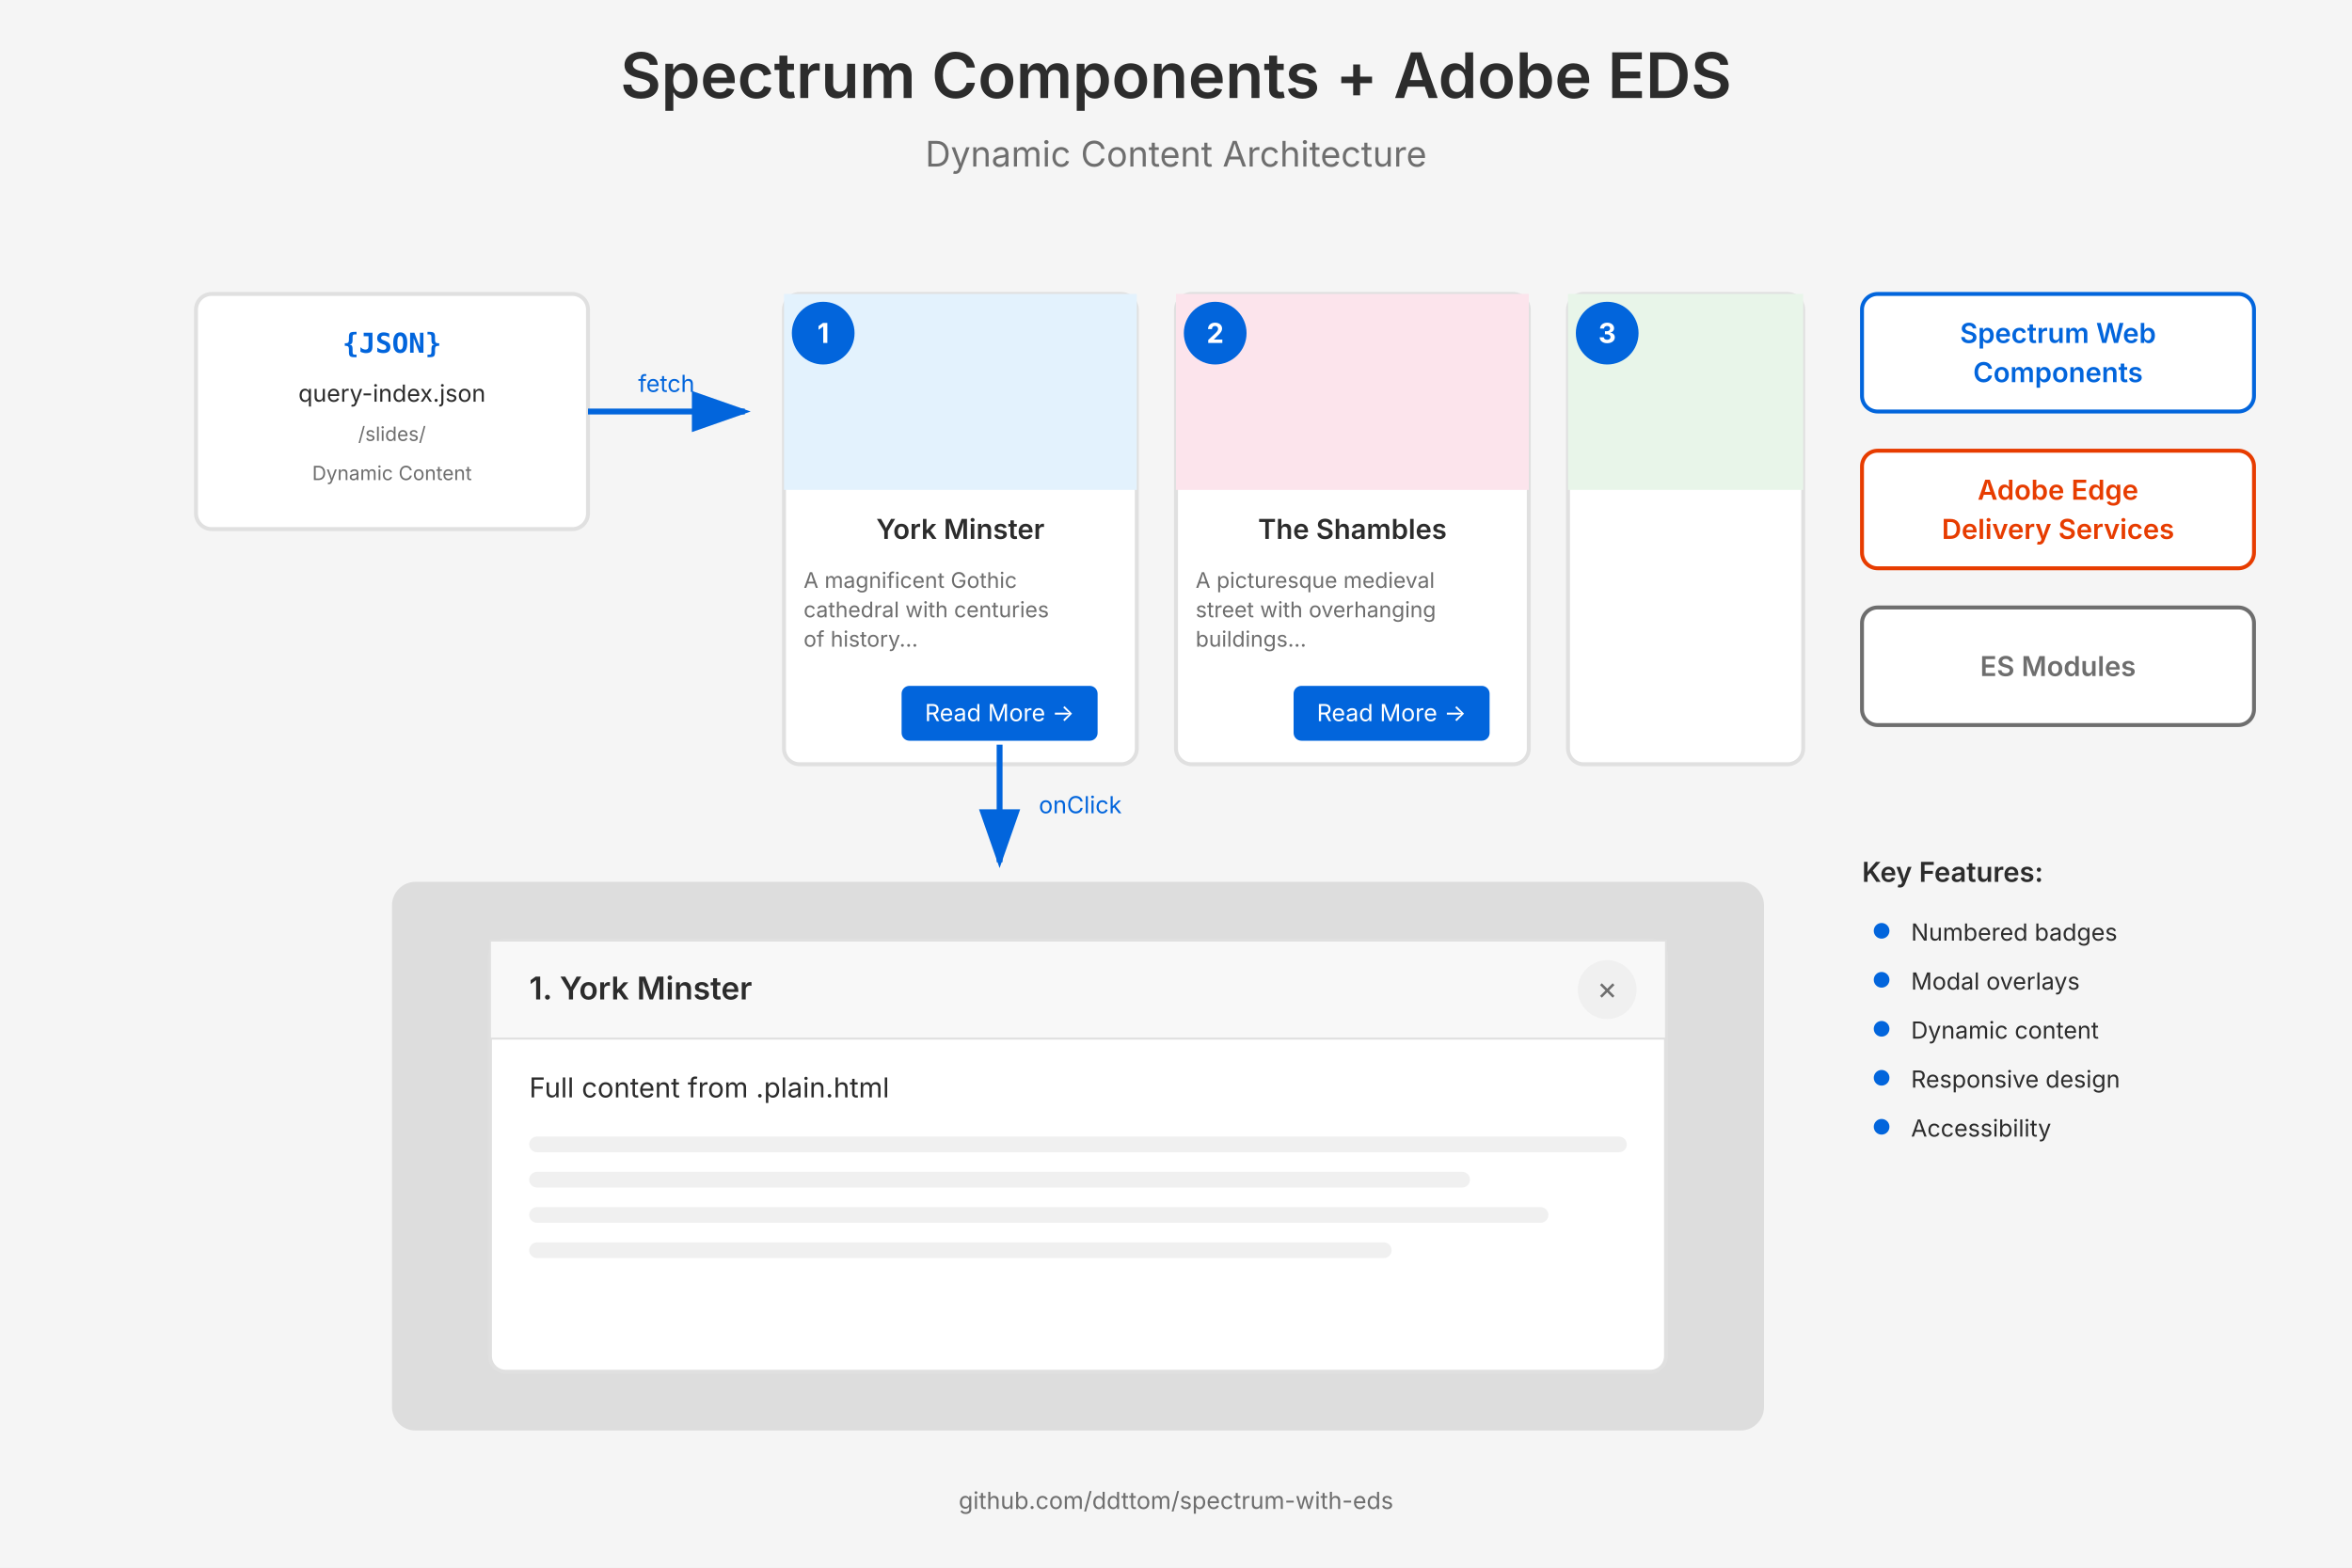
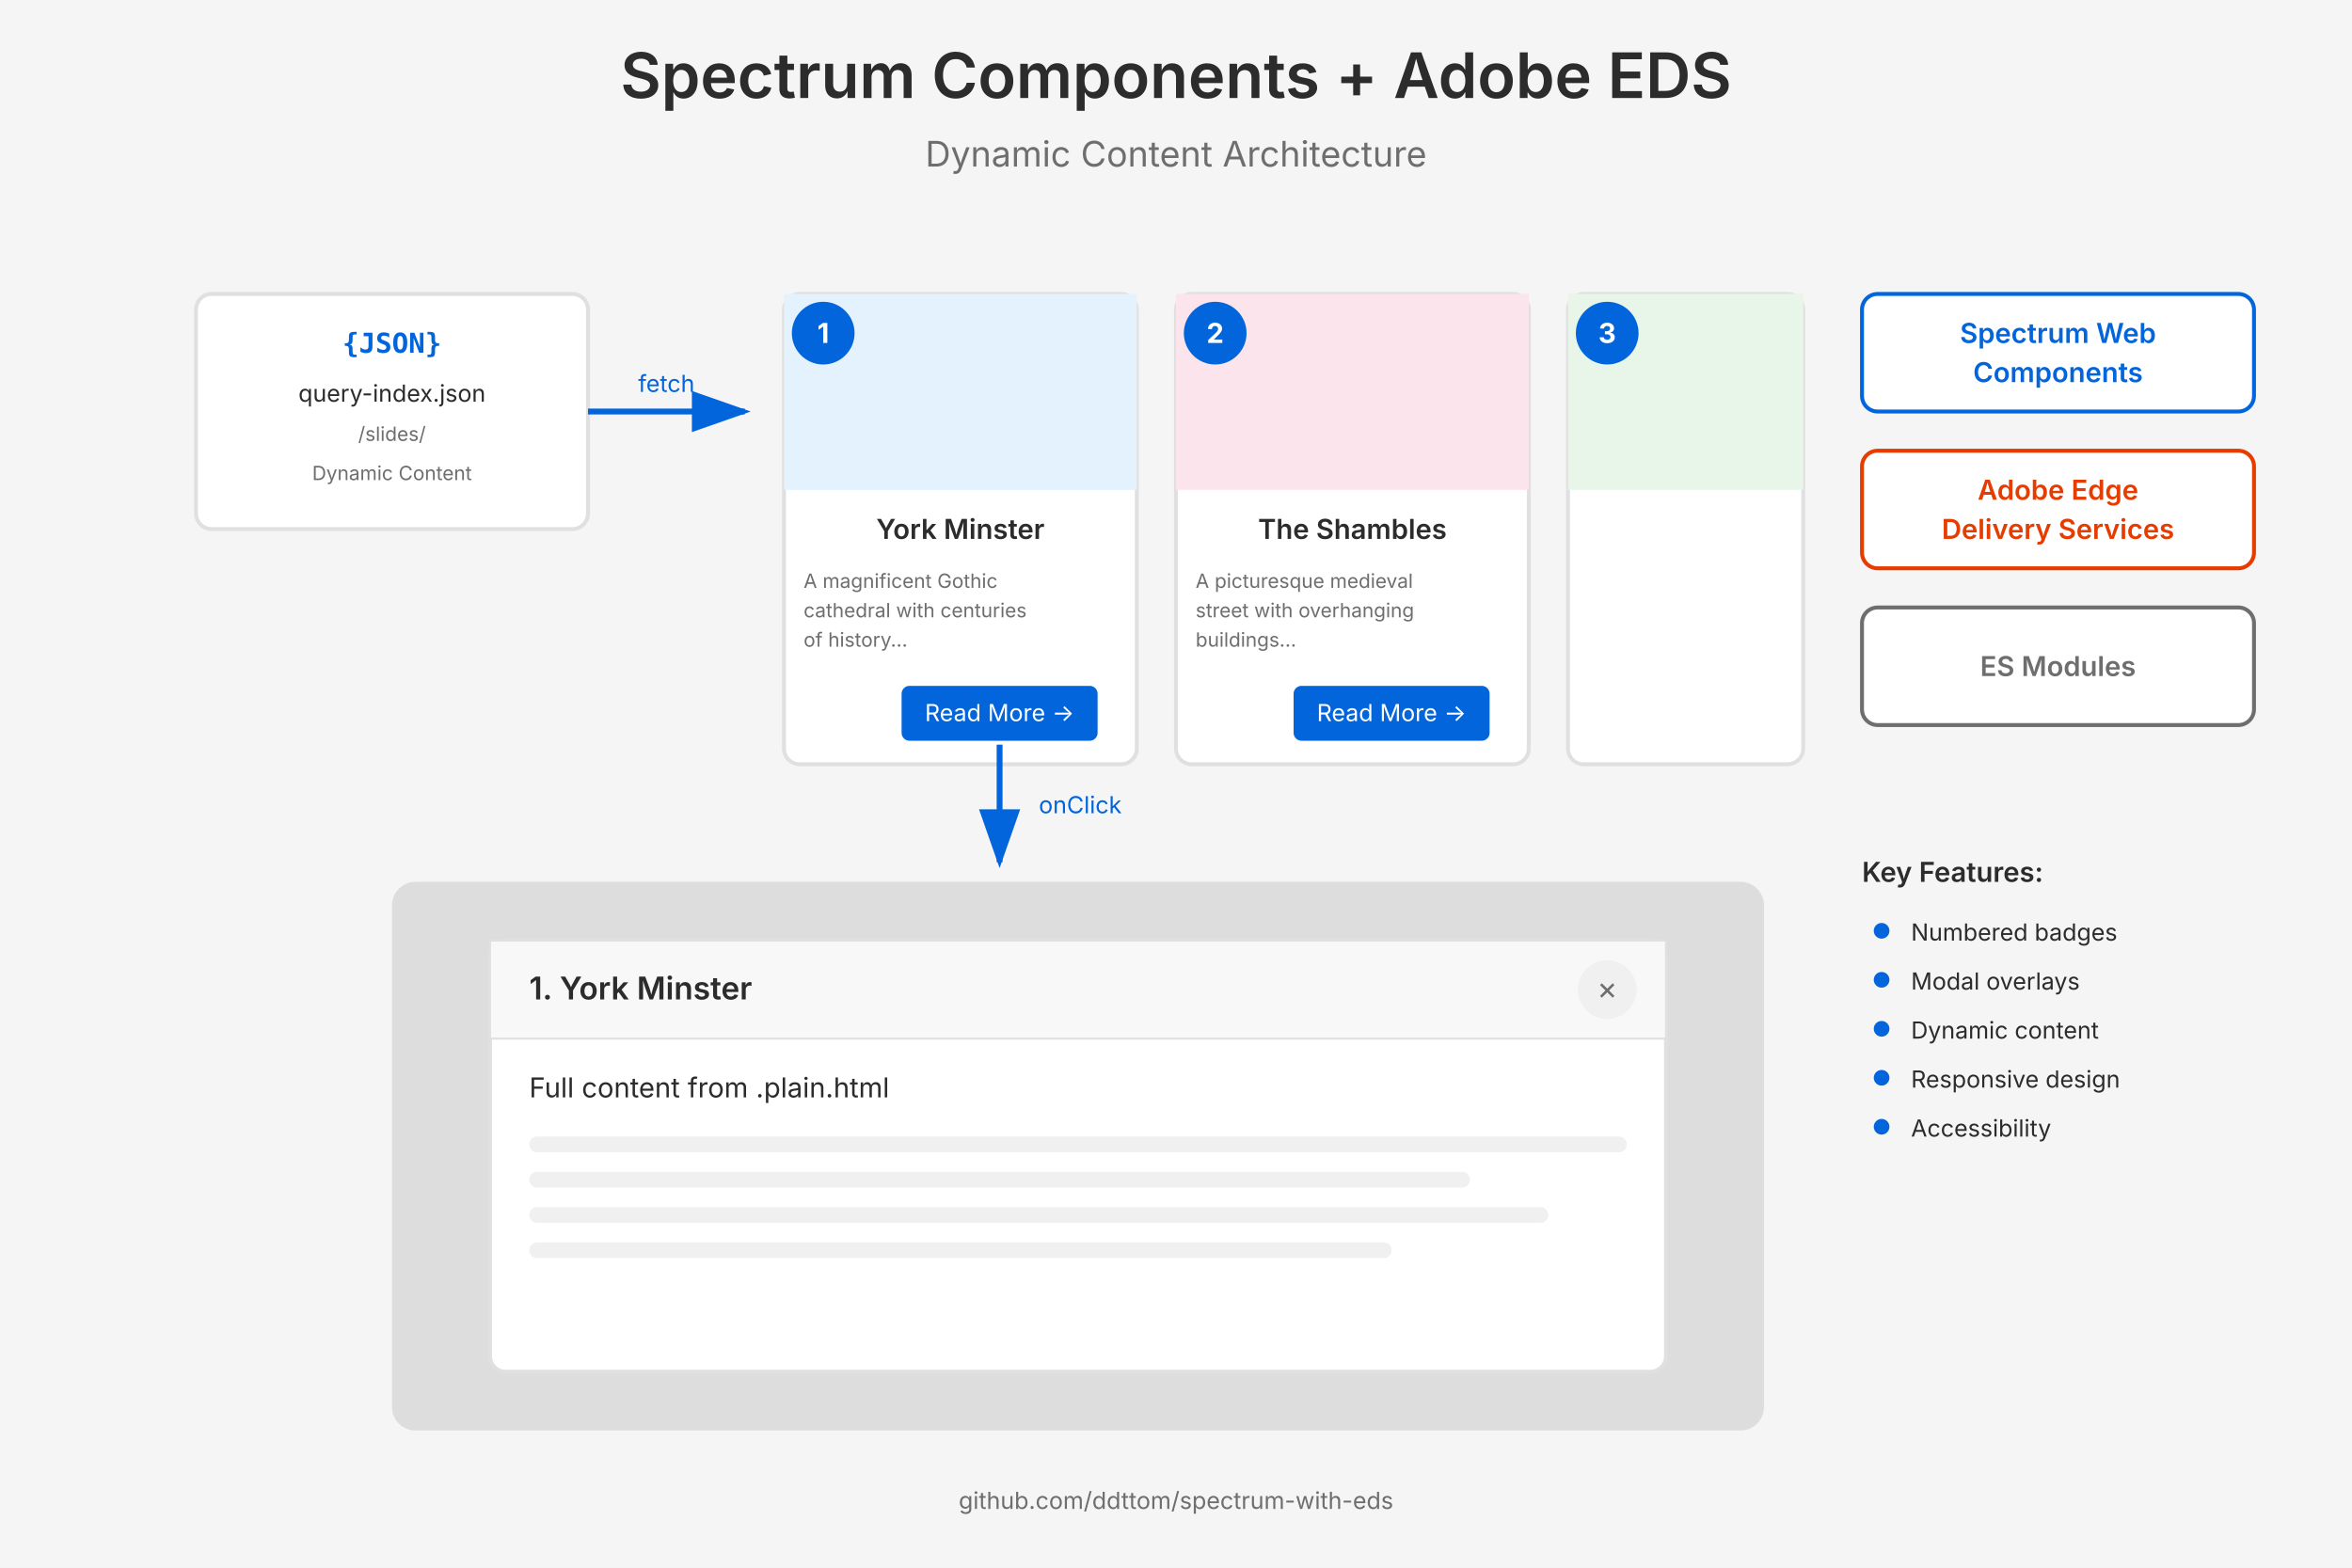
- <svg xmlns="http://www.w3.org/2000/svg" viewBox="0 0 1200 800">
-   <rect width="1200" height="800" fill="#f5f5f5" />
-   <text x="600" y="50" text-anchor="middle" font-family="Adobe Clean, -apple-system, sans-serif" font-size="32" font-weight="600" fill="#2c2c2c">
+ <svg xmlns="http://www.w3.org/2000/svg" viewBox="0 0 1200 800" preserveAspectRatio="xMidYMid meet">
+   <style>
+     
+     /* Base styles */
+     .svg-text { font-family: Adobe Clean, -apple-system, sans-serif; }
+     .svg-mono { font-family: monospace; }
+     
+     /* Responsive font sizes */
+     .title-text { font-size: 32px; font-weight: 600; fill: #2c2c2c; }
+     .subtitle-text { font-size: 18px; fill: #6e6e6e; }
+     .section-title { font-size: 14px; font-weight: 600; }
+     .body-text { font-size: 12px; }
+     .small-text { font-size: 10px; fill: #6e6e6e; }
+     .button-text { font-size: 12px; fill: white; }
+     .badge-text { font-size: 14px; font-weight: bold; fill: white; }
+     .modal-title { font-size: 16px; font-weight: 600; fill: #2c2c2c; }
+     .modal-content { font-size: 14px; fill: #2c2c2c; }
+     .close-button { font-size: 16px; fill: #6e6e6e; }
+     
+     /* Color classes */
+     .primary-color { fill: #0265DC; }
+     .secondary-color { fill: #6e6e6e; }
+     .text-color { fill: #2c2c2c; }
+     .adobe-color { fill: #e73c00; }
+     
+     /* Responsive adjustments */
+     @media (max-width: 768px) {
+       .title-text { font-size: 24px; }
+       .subtitle-text { font-size: 14px; }
+       .section-title { font-size: 12px; }
+       .body-text { font-size: 10px; }
+       .small-text { font-size: 8px; }
+       .button-text { font-size: 10px; }
+       .badge-text { font-size: 12px; }
+       .modal-title { font-size: 14px; }
+       .modal-content { font-size: 12px; }
+     }
+     
+     @media (max-width: 480px) {
+       .title-text { font-size: 20px; }
+       .subtitle-text { font-size: 12px; }
+       .section-title { font-size: 10px; }
+       .body-text { font-size: 9px; }
+       .small-text { font-size: 7px; }
+       .button-text { font-size: 9px; }
+       .badge-text { font-size: 10px; }
+       .modal-title { font-size: 12px; }
+       .modal-content { font-size: 10px; }
+     }
+     
+     /* Hover effects for interactive elements */
+     .interactive:hover { opacity: 0.8; cursor: pointer; }
+     
+     /* Stroke styles */
+     .border-light { stroke: #e0e0e0; stroke-width: 2; }
+     .border-primary { stroke: #0265DC; stroke-width: 2; }
+     .border-adobe { stroke: #e73c00; stroke-width: 2; }
+     .border-secondary { stroke: #6e6e6e; stroke-width: 2; }
+     
+     /* Fill styles */
+     .bg-white { fill: #ffffff; }
+     .bg-light { fill: #f5f5f5; }
+     .bg-primary { fill: #0265DC; }
+     .bg-blue-light { fill: #e3f2fd; }
+     .bg-pink-light { fill: #fce4ec; }
+     .bg-green-light { fill: #e8f5e9; }
+     .bg-gray-light { fill: #f8f8f8; }
+     .bg-gray { fill: #f0f0f0; }
+     .bg-overlay { fill: rgba(0,0,0,0.1); }
+     
+   </style>
+   <rect width="1200" height="800" class="bg-light" />
+   <text x="600" y="50" text-anchor="middle" class="svg-text title-text">
    Spectrum Components + Adobe EDS
  </text>
-   <text x="600" y="85" text-anchor="middle" font-family="Adobe Clean, -apple-system, sans-serif" font-size="18" fill="#6e6e6e">
+   <text x="600" y="85" text-anchor="middle" class="svg-text subtitle-text">
    Dynamic Content Architecture
  </text>
  <g transform="translate(100, 150)">
-     <rect x="0" y="0" width="200" height="120" rx="8" fill="#ffffff" stroke="#e0e0e0" stroke-width="2" />
-     <text x="100" y="30" text-anchor="middle" font-family="monospace" font-size="14" fill="#0265DC" font-weight="bold">{JSON}</text>
-     <text x="100" y="55" text-anchor="middle" font-family="Adobe Clean, -apple-system, sans-serif" font-size="12" fill="#2c2c2c">query-index.json</text>
-     <text x="100" y="75" text-anchor="middle" font-family="Adobe Clean, -apple-system, sans-serif" font-size="10" fill="#6e6e6e">/slides/</text>
-     <text x="100" y="95" text-anchor="middle" font-family="Adobe Clean, -apple-system, sans-serif" font-size="10" fill="#6e6e6e">Dynamic Content</text>
+     <rect x="0" y="0" width="200" height="120" rx="8" class="bg-white border-light" />
+     <text x="100" y="30" text-anchor="middle" class="svg-mono section-title primary-color">{JSON}</text>
+     <text x="100" y="55" text-anchor="middle" class="svg-text body-text text-color">query-index.json</text>
+     <text x="100" y="75" text-anchor="middle" class="svg-text small-text">/slides/</text>
+     <text x="100" y="95" text-anchor="middle" class="svg-text small-text">Dynamic Content</text>
  </g>
  <path d="M 300 210 L 380 210" stroke="#0265DC" stroke-width="3" fill="none" marker-end="url(#arrowhead)" />
-   <text x="340" y="200" text-anchor="middle" font-family="Adobe Clean, -apple-system, sans-serif" font-size="12" fill="#0265DC">fetch</text>
+   <text x="340" y="200" text-anchor="middle" class="svg-text body-text primary-color">fetch</text>
  <g transform="translate(400, 150)">
-     <g transform="translate(0, 0)">
-       <rect x="0" y="0" width="180" height="240" rx="8" fill="#ffffff" stroke="#e0e0e0" stroke-width="2" />
-       <rect x="0" y="0" width="180" height="100" rx="8 8 0 0" fill="#e3f2fd" />
-       <circle cx="20" cy="20" r="16" fill="#0265DC" />
-       <text x="20" y="25" text-anchor="middle" font-family="Adobe Clean, -apple-system, sans-serif" font-size="14" font-weight="bold" fill="white">1</text>
-       <text x="90" y="125" text-anchor="middle" font-family="Adobe Clean, -apple-system, sans-serif" font-size="14" font-weight="600" fill="#2c2c2c">York Minster</text>
-       <text x="10" y="150" font-family="Adobe Clean, -apple-system, sans-serif" font-size="11" fill="#6e6e6e">A magnificent Gothic</text>
-       <text x="10" y="165" font-family="Adobe Clean, -apple-system, sans-serif" font-size="11" fill="#6e6e6e">cathedral with centuries</text>
-       <text x="10" y="180" font-family="Adobe Clean, -apple-system, sans-serif" font-size="11" fill="#6e6e6e">of history...</text>
-       <rect x="60" y="200" width="100" height="28" rx="4" fill="#0265DC" />
-       <text x="110" y="218" text-anchor="middle" font-family="Adobe Clean, -apple-system, sans-serif" font-size="12" fill="white">Read More →</text>
+     <g transform="translate(0, 0)" class="interactive">
+       <rect x="0" y="0" width="180" height="240" rx="8" class="bg-white border-light" />
+       <rect x="0" y="0" width="180" height="100" rx="8 8 0 0" class="bg-blue-light" />
+       <circle cx="20" cy="20" r="16" class="bg-primary" />
+       <text x="20" y="25" text-anchor="middle" class="svg-text badge-text">1</text>
+       <text x="90" y="125" text-anchor="middle" class="svg-text section-title text-color">York Minster</text>
+       <text x="10" y="150" class="svg-text small-text secondary-color">A magnificent Gothic</text>
+       <text x="10" y="165" class="svg-text small-text secondary-color">cathedral with centuries</text>
+       <text x="10" y="180" class="svg-text small-text secondary-color">of history...</text>
+       <rect x="60" y="200" width="100" height="28" rx="4" class="bg-primary interactive" />
+       <text x="110" y="218" text-anchor="middle" class="svg-text button-text">Read More →</text>
    </g>
-     <g transform="translate(200, 0)">
-       <rect x="0" y="0" width="180" height="240" rx="8" fill="#ffffff" stroke="#e0e0e0" stroke-width="2" />
-       <rect x="0" y="0" width="180" height="100" rx="8 8 0 0" fill="#fce4ec" />
-       <circle cx="20" cy="20" r="16" fill="#0265DC" />
-       <text x="20" y="25" text-anchor="middle" font-family="Adobe Clean, -apple-system, sans-serif" font-size="14" font-weight="bold" fill="white">2</text>
-       <text x="90" y="125" text-anchor="middle" font-family="Adobe Clean, -apple-system, sans-serif" font-size="14" font-weight="600" fill="#2c2c2c">The Shambles</text>
-       <text x="10" y="150" font-family="Adobe Clean, -apple-system, sans-serif" font-size="11" fill="#6e6e6e">A picturesque medieval</text>
-       <text x="10" y="165" font-family="Adobe Clean, -apple-system, sans-serif" font-size="11" fill="#6e6e6e">street with overhanging</text>
-       <text x="10" y="180" font-family="Adobe Clean, -apple-system, sans-serif" font-size="11" fill="#6e6e6e">buildings...</text>
-       <rect x="60" y="200" width="100" height="28" rx="4" fill="#0265DC" />
-       <text x="110" y="218" text-anchor="middle" font-family="Adobe Clean, -apple-system, sans-serif" font-size="12" fill="white">Read More →</text>
+     <g transform="translate(200, 0)" class="interactive">
+       <rect x="0" y="0" width="180" height="240" rx="8" class="bg-white border-light" />
+       <rect x="0" y="0" width="180" height="100" rx="8 8 0 0" class="bg-pink-light" />
+       <circle cx="20" cy="20" r="16" class="bg-primary" />
+       <text x="20" y="25" text-anchor="middle" class="svg-text badge-text">2</text>
+       <text x="90" y="125" text-anchor="middle" class="svg-text section-title text-color">The Shambles</text>
+       <text x="10" y="150" class="svg-text small-text secondary-color">A picturesque medieval</text>
+       <text x="10" y="165" class="svg-text small-text secondary-color">street with overhanging</text>
+       <text x="10" y="180" class="svg-text small-text secondary-color">buildings...</text>
+       <rect x="60" y="200" width="100" height="28" rx="4" class="bg-primary interactive" />
+       <text x="110" y="218" text-anchor="middle" class="svg-text button-text">Read More →</text>
    </g>
-     <g transform="translate(400, 0)">
-       <rect x="0" y="0" width="120" height="240" rx="8" fill="#ffffff" stroke="#e0e0e0" stroke-width="2" />
-       <rect x="0" y="0" width="120" height="100" rx="8 8 0 0" fill="#e8f5e9" />
-       <circle cx="20" cy="20" r="16" fill="#0265DC" />
-       <text x="20" y="25" text-anchor="middle" font-family="Adobe Clean, -apple-system, sans-serif" font-size="14" font-weight="bold" fill="white">3</text>
+     <g transform="translate(400, 0)" class="interactive">
+       <rect x="0" y="0" width="120" height="240" rx="8" class="bg-white border-light" />
+       <rect x="0" y="0" width="120" height="100" rx="8 8 0 0" class="bg-green-light" />
+       <circle cx="20" cy="20" r="16" class="bg-primary" />
+       <text x="20" y="25" text-anchor="middle" class="svg-text badge-text">3</text>
    </g>
  </g>
  <path d="M 510 380 L 510 440" stroke="#0265DC" stroke-width="3" fill="none" marker-end="url(#arrowhead)" />
-   <text x="530" y="415" font-family="Adobe Clean, -apple-system, sans-serif" font-size="12" fill="#0265DC">onClick</text>
+   <text x="530" y="415" class="svg-text body-text primary-color">onClick</text>
  <g transform="translate(250, 450)">
-     <rect x="-50" y="0" width="700" height="280" rx="12" fill="rgba(0,0,0,0.1)" />
-     <rect x="0" y="30" width="600" height="220" rx="8" fill="#ffffff" stroke="#e0e0e0" stroke-width="2" />
-     <rect x="0" y="30" width="600" height="50" rx="8 8 0 0" fill="#f8f8f8" stroke="#e0e0e0" stroke-width="1" />
-     <text x="20" y="60" font-family="Adobe Clean, -apple-system, sans-serif" font-size="16" font-weight="600" fill="#2c2c2c">1. York Minster</text>
-     <circle cx="570" cy="55" r="15" fill="#f0f0f0" />
-     <text x="570" y="60" text-anchor="middle" font-family="Adobe Clean, -apple-system, sans-serif" font-size="16" fill="#6e6e6e">×</text>
-     <text x="20" y="110" font-family="Adobe Clean, -apple-system, sans-serif" font-size="14" fill="#2c2c2c">Full content from .plain.html</text>
-     <rect x="20" y="130" width="560" height="8" rx="4" fill="#f0f0f0" />
-     <rect x="20" y="148" width="480" height="8" rx="4" fill="#f0f0f0" />
-     <rect x="20" y="166" width="520" height="8" rx="4" fill="#f0f0f0" />
-     <rect x="20" y="184" width="440" height="8" rx="4" fill="#f0f0f0" />
+     <rect x="-50" y="0" width="700" height="280" rx="12" class="bg-overlay" />
+     <rect x="0" y="30" width="600" height="220" rx="8" class="bg-white border-light" />
+     <rect x="0" y="30" width="600" height="50" rx="8 8 0 0" class="bg-gray-light" stroke="#e0e0e0" stroke-width="1" />
+     <text x="20" y="60" class="svg-text modal-title">1. York Minster</text>
+     <circle cx="570" cy="55" r="15" class="bg-gray interactive" />
+     <text x="570" y="60" text-anchor="middle" class="svg-text close-button">×</text>
+     <text x="20" y="110" class="svg-text modal-content">Full content from .plain.html</text>
+     <rect x="20" y="130" width="560" height="8" rx="4" class="bg-gray" />
+     <rect x="20" y="148" width="480" height="8" rx="4" class="bg-gray" />
+     <rect x="20" y="166" width="520" height="8" rx="4" class="bg-gray" />
+     <rect x="20" y="184" width="440" height="8" rx="4" class="bg-gray" />
  </g>
  <g transform="translate(950, 150)">
-     <rect x="0" y="0" width="200" height="60" rx="8" fill="#ffffff" stroke="#0265DC" stroke-width="2" />
-     <text x="100" y="25" text-anchor="middle" font-family="Adobe Clean, -apple-system, sans-serif" font-size="14" font-weight="600" fill="#0265DC">Spectrum Web</text>
-     <text x="100" y="45" text-anchor="middle" font-family="Adobe Clean, -apple-system, sans-serif" font-size="14" font-weight="600" fill="#0265DC">Components</text>
+     <rect x="0" y="0" width="200" height="60" rx="8" class="bg-white border-primary" />
+     <text x="100" y="25" text-anchor="middle" class="svg-text section-title primary-color">Spectrum Web</text>
+     <text x="100" y="45" text-anchor="middle" class="svg-text section-title primary-color">Components</text>
  </g>
  <g transform="translate(950, 230)">
-     <rect x="0" y="0" width="200" height="60" rx="8" fill="#ffffff" stroke="#e73c00" stroke-width="2" />
-     <text x="100" y="25" text-anchor="middle" font-family="Adobe Clean, -apple-system, sans-serif" font-size="14" font-weight="600" fill="#e73c00">Adobe Edge</text>
-     <text x="100" y="45" text-anchor="middle" font-family="Adobe Clean, -apple-system, sans-serif" font-size="14" font-weight="600" fill="#e73c00">Delivery Services</text>
+     <rect x="0" y="0" width="200" height="60" rx="8" class="bg-white border-adobe" />
+     <text x="100" y="25" text-anchor="middle" class="svg-text section-title adobe-color">Adobe Edge</text>
+     <text x="100" y="45" text-anchor="middle" class="svg-text section-title adobe-color">Delivery Services</text>
  </g>
  <g transform="translate(950, 310)">
-     <rect x="0" y="0" width="200" height="60" rx="8" fill="#ffffff" stroke="#6e6e6e" stroke-width="2" />
-     <text x="100" y="35" text-anchor="middle" font-family="Adobe Clean, -apple-system, sans-serif" font-size="14" font-weight="600" fill="#6e6e6e">ES Modules</text>
+     <rect x="0" y="0" width="200" height="60" rx="8" class="bg-white border-secondary" />
+     <text x="100" y="35" text-anchor="middle" class="svg-text section-title secondary-color">ES Modules</text>
  </g>
  <g transform="translate(950, 450)">
-     <text x="0" y="0" font-family="Adobe Clean, -apple-system, sans-serif" font-size="14" font-weight="600" fill="#2c2c2c">Key Features:</text>
-     <circle cx="10" cy="25" r="4" fill="#0265DC" />
-     <text x="25" y="30" font-family="Adobe Clean, -apple-system, sans-serif" font-size="12" fill="#2c2c2c">Numbered badges</text>
-     <circle cx="10" cy="50" r="4" fill="#0265DC" />
-     <text x="25" y="55" font-family="Adobe Clean, -apple-system, sans-serif" font-size="12" fill="#2c2c2c">Modal overlays</text>
-     <circle cx="10" cy="75" r="4" fill="#0265DC" />
-     <text x="25" y="80" font-family="Adobe Clean, -apple-system, sans-serif" font-size="12" fill="#2c2c2c">Dynamic content</text>
-     <circle cx="10" cy="100" r="4" fill="#0265DC" />
-     <text x="25" y="105" font-family="Adobe Clean, -apple-system, sans-serif" font-size="12" fill="#2c2c2c">Responsive design</text>
-     <circle cx="10" cy="125" r="4" fill="#0265DC" />
-     <text x="25" y="130" font-family="Adobe Clean, -apple-system, sans-serif" font-size="12" fill="#2c2c2c">Accessibility</text>
+     <text x="0" y="0" class="svg-text section-title text-color">Key Features:</text>
+     <circle cx="10" cy="25" r="4" class="bg-primary" />
+     <text x="25" y="30" class="svg-text body-text text-color">Numbered badges</text>
+     <circle cx="10" cy="50" r="4" class="bg-primary" />
+     <text x="25" y="55" class="svg-text body-text text-color">Modal overlays</text>
+     <circle cx="10" cy="75" r="4" class="bg-primary" />
+     <text x="25" y="80" class="svg-text body-text text-color">Dynamic content</text>
+     <circle cx="10" cy="100" r="4" class="bg-primary" />
+     <text x="25" y="105" class="svg-text body-text text-color">Responsive design</text>
+     <circle cx="10" cy="125" r="4" class="bg-primary" />
+     <text x="25" y="130" class="svg-text body-text text-color">Accessibility</text>
  </g>
  <defs>
    <marker id="arrowhead" markerWidth="10" markerHeight="7" refX="9" refY="3.5" orient="auto">
      <polygon points="0 0, 10 3.5, 0 7" fill="#0265DC" />
    </marker>
  </defs>
-   <text x="600" y="770" text-anchor="middle" font-family="Adobe Clean, -apple-system, sans-serif" font-size="12" fill="#6e6e6e">
+   <text x="600" y="770" text-anchor="middle" class="svg-text body-text secondary-color">
    github.com/ddttom/spectrum-with-eds
  </text>
</svg>
